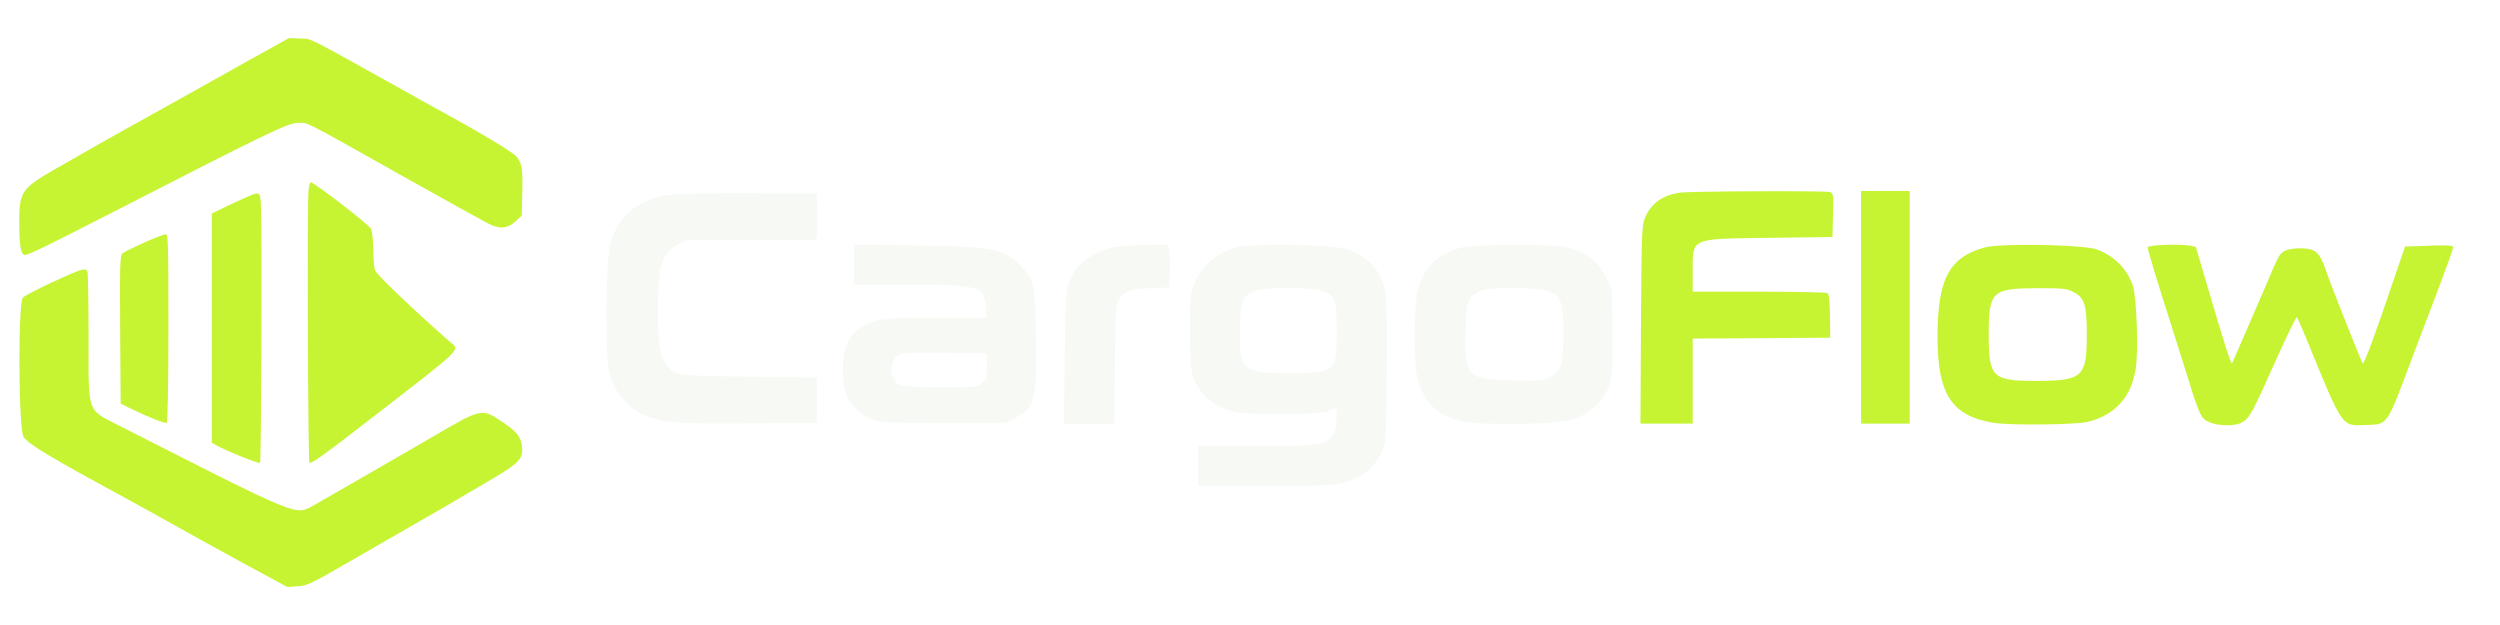
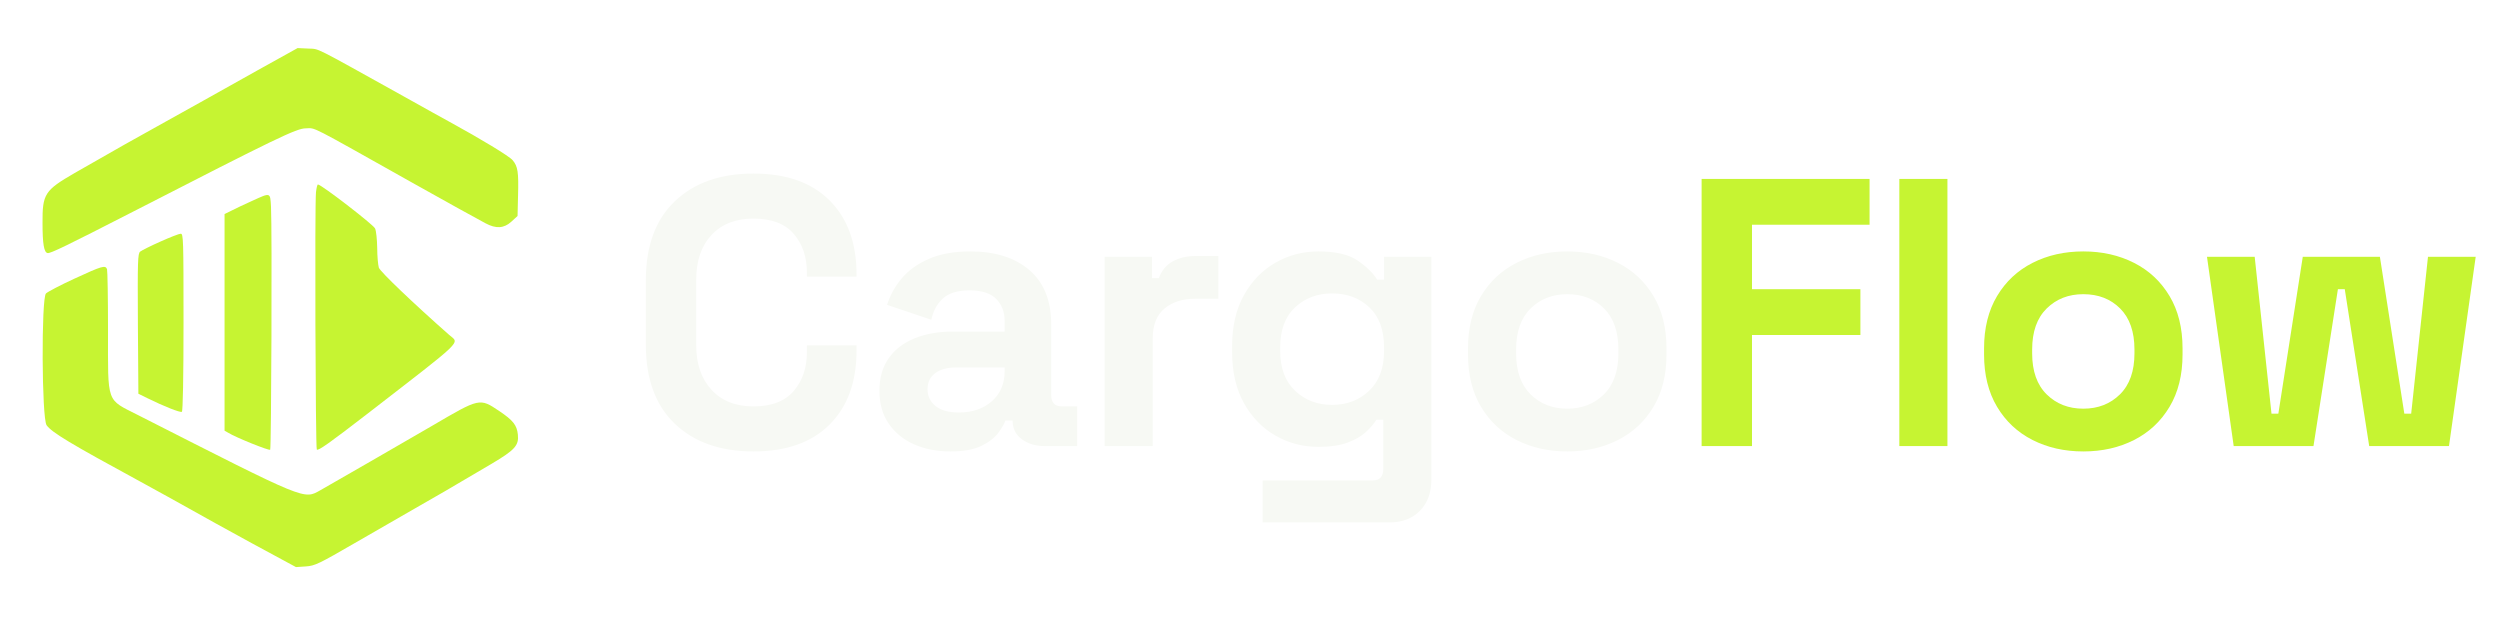
- <svg xmlns="http://www.w3.org/2000/svg" viewBox="380 170 1440 360" role="img" aria-label="CargoFlow">
-   <g transform="translate(0,724) scale(0.1,-0.1)" fill="#F7F9F4">
-     <path d="M7666 4419 c-183 -24 -300 -115 -348 -273 -30 -99 -35 -674 -6 -767 36 -114 126 -209 231 -243 98 -32 180 -37 572 -34 l390 3 0 130 0 130 -385 5 c-420 5 -433 7 -478 65 -41 52 -52 116 -52 305 0 277 20 343 121 394 l53 26 368 0 368 0 5 23 c3 12 5 72 3 132 l-3 110 -385 1 c-212 1 -416 -2 -454 -7z" />
-     <path d="M8720 4015 l0 -115 313 0 c408 0 436 -8 445 -128 l4 -62 -284 0 c-315 0 -366 -7 -443 -60 -71 -49 -100 -120 -100 -245 1 -148 45 -224 164 -279 44 -20 61 -21 411 -21 l365 0 52 27 c114 61 126 104 121 456 -4 307 -12 343 -91 423 -97 98 -158 109 -599 115 l-358 5 0 -116z m765 -583 c0 -68 -2 -76 -28 -98 -28 -24 -31 -24 -238 -24 -238 0 -259 5 -279 65 -9 26 -9 44 0 70 21 64 27 66 300 63 l245 -3 0 -73z" />
-     <path d="M10214 4115 c-100 -22 -197 -84 -230 -147 -45 -88 -47 -107 -51 -495 l-4 -373 145 0 145 0 3 343 c3 308 5 346 21 370 33 51 62 62 182 67 l110 5 3 90 c2 50 0 105 -3 123 l-6 32 -127 -1 c-70 0 -155 -7 -188 -14z" />
-     <path d="M10923 4115 c-118 -32 -202 -105 -244 -211 -22 -56 -24 -71 -24 -269 0 -231 5 -263 58 -342 38 -57 115 -107 196 -125 92 -21 495 -18 545 5 21 9 41 17 43 17 3 0 3 -31 1 -70 -3 -60 -8 -73 -32 -99 -44 -46 -85 -51 -440 -51 l-326 0 0 -115 0 -115 378 0 c411 0 459 5 554 57 56 30 98 79 131 150 21 47 22 59 25 448 4 432 -1 485 -46 568 -29 55 -97 109 -175 140 -69 28 -555 37 -644 12z m504 -254 c65 -30 73 -54 73 -234 0 -230 -8 -237 -278 -237 -265 0 -285 18 -280 257 3 158 12 181 79 215 52 27 346 26 406 -1z" />
-     <path d="M12225 4116 c-143 -37 -219 -109 -256 -243 -26 -91 -27 -423 -3 -516 35 -134 108 -206 249 -243 87 -24 546 -19 626 6 90 27 152 70 193 132 51 77 58 124 54 390 l-3 234 -33 66 c-47 97 -129 155 -247 177 -83 15 -516 13 -580 -3z m503 -256 c66 -30 77 -63 77 -245 0 -176 -10 -207 -78 -246 -40 -23 -48 -24 -207 -21 -267 4 -283 20 -278 274 3 186 10 205 79 240 53 27 346 26 407 -2z" />
+ <svg xmlns="http://www.w3.org/2000/svg" viewBox="0 0 1440 360" role="img" aria-label="CargoFlow">
+   <g transform="translate(14.00,16.44) scale(0.94545) translate(0,380) scale(0.1,-0.1)" fill="#C6F432">
+     <path d="M1420 3545 c-135 -76 -281 -157 -325 -182 -44 -25 -147 -82 -230 -128 -154 -85 -334 -186 -558 -315 -183 -106 -197 -127 -196 -305 0 -128 9 -179 31 -183 17 -3 116 45 518 251 877 450 999 509 1055 509 63 1 7 29 650 -332 224 -125 365 -204 444 -246 65 -35 113 -32 159 10 l37 34 3 123 c4 145 -1 179 -33 217 -21 25 -193 129 -385 234 -25 13 -146 81 -270 150 -574 319 -519 292 -590 296 l-65 3 -245 -136z" />
+     <path d="M1777 2803 c-8 -72 -3 -1560 5 -1568 9 -9 80 42 303 214 606 469 566 430 504 484 -220 194 -420 385 -429 410 -5 17 -10 71 -10 121 -1 50 -6 103 -13 118 -11 24 -328 268 -348 268 -4 0 -9 -21 -12 -47z" />
+     <path d="M1390 2751 c-47 -21 -104 -48 -127 -60 l-43 -21 0 -660 0 -660 23 -13 c45 -28 248 -110 255 -103 7 8 12 1346 5 1479 -5 90 -1 89 -113 38z" />
+     <path d="M829 2502 c-59 -26 -114 -54 -123 -61 -15 -12 -16 -56 -14 -440 l3 -426 55 -27 c99 -49 200 -89 210 -83 6 4 10 208 10 546 0 507 -1 539 -17 539 -10 0 -66 -22 -124 -48z" />
+     <path d="M307 2277 c-87 -40 -165 -81 -175 -91 -29 -29 -26 -762 4 -803 32 -44 143 -111 574 -345 102 -56 235 -129 295 -163 61 -35 232 -129 380 -210 l270 -146 60 4 c56 4 77 14 310 149 138 79 304 175 370 213 115 65 180 103 453 264 140 83 166 111 159 177 -6 58 -29 87 -114 144 -119 80 -118 80 -408 -90 -174 -101 -600 -347 -680 -392 -104 -58 -75 -70 -1110 456 -198 101 -185 63 -185 517 0 197 -3 364 -6 373 -10 26 -30 20 -197 -57z" />
  </g>
-   <g transform="translate(0,724) scale(0.1,-0.1)" fill="#C6F432">
-     <path d="M5220 5185 c-135 -76 -281 -157 -325 -182 -44 -25 -147 -82 -230 -128 -154 -85 -334 -186 -558 -315 -183 -106 -197 -127 -196 -305 0 -128 9 -179 31 -183 17 -3 116 45 518 251 877 450 999 509 1055 509 63 1 7 29 650 -332 224 -125 365 -204 444 -246 65 -35 113 -32 159 10 l37 34 3 123 c4 145 -1 179 -33 217 -21 25 -193 129 -385 234 -25 13 -146 81 -270 150 -574 319 -519 292 -590 296 l-65 3 -245 -136z" />
-     <path d="M5577 4443 c-8 -72 -3 -1560 5 -1568 9 -9 80 42 303 214 606 469 566 430 504 484 -220 194 -420 385 -429 410 -5 17 -10 71 -10 121 -1 50 -6 103 -13 118 -11 24 -328 268 -348 268 -4 0 -9 -21 -12 -47z" />
-     <path d="M13475 4430 c-102 -15 -168 -64 -202 -150 -16 -41 -18 -99 -21 -612 l-3 -568 150 0 151 0 0 245 0 245 396 2 396 3 -1 125 c-2 84 -6 127 -14 132 -7 4 -184 8 -394 8 l-383 0 0 110 c0 203 -20 194 440 200 l365 5 3 126 c3 124 2 127 -20 133 -32 8 -803 5 -863 -4z" />
-     <path d="M14520 3770 l0 -670 140 0 140 0 0 670 0 670 -140 0 -140 0 0 -670z" />
-     <path d="M5190 4391 c-47 -21 -104 -48 -127 -60 l-43 -21 0 -660 0 -660 23 -13 c45 -28 248 -110 255 -103 7 8 12 1346 5 1479 -5 90 -1 89 -113 38z" />
-     <path d="M4629 4142 c-59 -26 -114 -54 -123 -61 -15 -12 -16 -56 -14 -440 l3 -426 55 -27 c99 -49 200 -89 210 -83 6 4 10 208 10 546 0 507 -1 539 -17 539 -10 0 -66 -22 -124 -48z" />
-     <path d="M15230 4114 c-204 -56 -270 -183 -270 -519 1 -326 82 -450 320 -490 96 -16 474 -12 545 5 159 40 251 142 277 307 16 103 5 415 -17 478 -33 96 -103 167 -203 207 -75 29 -556 39 -652 12z m511 -255 c66 -33 79 -74 79 -249 0 -240 -25 -263 -284 -264 -260 -1 -281 19 -281 264 0 254 17 269 283 270 145 0 167 -2 203 -21z" />
-     <path d="M16170 4115 c0 -12 79 -271 118 -390 11 -33 50 -157 87 -275 95 -308 100 -319 149 -341 50 -23 146 -25 186 -4 46 24 61 51 190 340 68 152 126 272 130 268 4 -4 26 -55 50 -113 219 -534 205 -514 350 -508 125 5 115 -9 259 373 50 132 124 329 166 438 41 109 75 204 75 212 0 11 -19 13 -102 11 -57 -2 -119 -4 -139 -5 l-36 -1 -57 -167 c-114 -338 -179 -514 -187 -506 -8 9 -190 468 -209 528 -22 68 -47 111 -75 123 -36 17 -130 15 -164 -3 -31 -16 -35 -22 -114 -210 -31 -71 -85 -196 -120 -277 -36 -81 -67 -153 -70 -160 -5 -14 -51 131 -147 459 l-62 211 -34 7 c-61 11 -244 4 -244 -10z" />
-     <path d="M4107 3917 c-87 -40 -165 -81 -175 -91 -29 -29 -26 -762 4 -803 32 -44 143 -111 574 -345 102 -56 235 -129 295 -163 61 -35 232 -129 380 -210 l270 -146 60 4 c56 4 77 14 310 149 138 79 304 175 370 213 115 65 180 103 453 264 140 83 166 111 159 177 -6 58 -29 87 -114 144 -119 80 -118 80 -408 -90 -174 -101 -600 -347 -680 -392 -104 -58 -75 -70 -1110 456 -198 101 -185 63 -185 517 0 197 -3 364 -6 373 -10 26 -30 20 -197 -57z" />
-   </g>
+   <path fill="#F7F9F4" d="M434 260.03Q405.42 260.03 388.71 244.09Q372 228.15 372 198.47V161.53Q372 131.85 388.71 115.91Q405.42 99.97 434 99.97Q462.36 99.97 477.86 115.47Q493.36 130.97 493.36 158.01V159.33H464.78V157.13Q464.78 143.5 457.2 134.71Q449.61 125.91 434 125.91Q418.61 125.91 409.82 135.37Q401.02 144.82 401.02 161.09V198.91Q401.02 214.96 409.82 224.52Q418.61 234.09 434 234.09Q449.61 234.09 457.2 225.18Q464.78 216.28 464.78 202.87V198.91H493.36V201.99Q493.36 229.03 477.86 244.53Q462.36 260.03 434 260.03ZM547.45 260.03Q535.79 260.03 526.56 255.96Q517.33 251.89 511.94 244.09Q506.55 236.28 506.55 225.07Q506.55 213.86 511.94 206.27Q517.33 198.69 526.89 194.84Q536.45 190.99 548.77 190.99H578.67V184.84Q578.67 177.14 573.83 172.2Q568.99 167.25 558.44 167.25Q548.11 167.25 543.05 171.98Q537.99 176.7 536.45 184.18L510.95 175.6Q513.59 167.25 519.41 160.32Q525.24 153.4 535.02 149.11Q544.81 144.82 558.88 144.82Q580.43 144.82 592.96 155.6Q605.49 166.37 605.49 186.82V227.49Q605.49 234.09 611.65 234.09H620.44V256.95H601.97Q593.84 256.95 588.56 252.99Q583.28 249.04 583.28 242.44V242.22H579.11Q578.23 244.86 575.15 249.15Q572.07 253.43 565.48 256.73Q558.88 260.03 547.45 260.03ZM552.28 237.6Q563.94 237.6 571.3 231.12Q578.67 224.63 578.67 213.86V211.66H550.74Q543.05 211.66 538.65 214.96Q534.26 218.26 534.26 224.19Q534.26 230.13 538.87 233.87Q543.49 237.6 552.28 237.6ZM636.27 256.95V147.9H663.53V160.21H667.49Q669.91 153.62 675.51 150.54Q681.12 147.46 688.6 147.46H701.79V172.09H688.16Q677.6 172.09 670.79 177.69Q663.97 183.3 663.97 194.95V256.95ZM709.7 202.87V199.35Q709.7 182.2 716.52 170Q723.33 157.79 734.66 151.31Q745.98 144.82 759.39 144.82Q774.34 144.82 782.04 150.1Q789.73 155.38 793.25 161.09H797.21V147.9H824.47V276.3Q824.47 287.51 817.87 294.22Q811.28 300.92 800.28 300.92H727.29V276.74H790.61Q796.77 276.74 796.77 270.14V241.78H792.81Q790.61 245.3 786.65 248.93Q782.7 252.55 776.1 254.97Q769.5 257.39 759.39 257.39Q745.98 257.39 734.66 250.9Q723.33 244.42 716.52 232.22Q709.7 220.01 709.7 202.87ZM767.3 233.21Q780.06 233.21 788.63 225.07Q797.21 216.94 797.21 202.21V200.01Q797.21 185.06 788.74 177.03Q780.28 169.01 767.3 169.01Q754.55 169.01 745.98 177.03Q737.4 185.06 737.4 200.01V202.21Q737.4 216.94 745.98 225.07Q754.55 233.21 767.3 233.21ZM902.74 260.03Q886.47 260.03 873.5 253.43Q860.52 246.84 853.05 234.3Q845.57 221.77 845.57 204.18V200.67Q845.57 183.08 853.05 170.55Q860.52 158.01 873.5 151.42Q886.47 144.82 902.74 144.82Q919.01 144.82 931.98 151.42Q944.95 158.01 952.43 170.55Q959.9 183.08 959.9 200.67V204.18Q959.9 221.77 952.43 234.3Q944.95 246.84 931.98 253.43Q919.01 260.03 902.74 260.03ZM902.74 235.4Q915.49 235.4 923.84 227.16Q932.2 218.91 932.2 203.52V201.33Q932.2 185.94 923.95 177.69Q915.71 169.45 902.74 169.45Q889.99 169.45 881.63 177.69Q873.28 185.94 873.28 201.33V203.52Q873.28 218.91 881.63 227.16Q889.99 235.4 902.74 235.4Z" />
+   <path fill="#C6F432" d="M980.13 256.95V103.05H1076.87V129.43H1009.15V166.59H1071.59V192.97H1009.15V256.95ZM1094.01 256.95V103.05H1121.72V256.95ZM1199.99 260.03Q1183.72 260.03 1170.74 253.43Q1157.77 246.84 1150.3 234.3Q1142.82 221.77 1142.82 204.18V200.67Q1142.82 183.08 1150.3 170.55Q1157.77 158.01 1170.74 151.42Q1183.72 144.82 1199.99 144.82Q1216.26 144.82 1229.23 151.42Q1242.2 158.01 1249.67 170.55Q1257.15 183.08 1257.15 200.67V204.18Q1257.15 221.77 1249.67 234.3Q1242.2 246.84 1229.23 253.43Q1216.26 260.03 1199.99 260.03ZM1199.99 235.4Q1212.74 235.4 1221.09 227.16Q1229.45 218.91 1229.45 203.52V201.33Q1229.45 185.94 1221.2 177.69Q1212.96 169.45 1199.99 169.45Q1187.23 169.45 1178.88 177.69Q1170.52 185.94 1170.52 201.33V203.52Q1170.52 218.91 1178.88 227.16Q1187.23 235.4 1199.99 235.4ZM1286.61 256.95 1271.22 147.9H1298.7L1308.38 238.26H1312.33L1326.4 147.9H1370.82L1384.89 238.26H1388.84L1398.52 147.9H1426L1410.61 256.95H1364.66L1350.59 166.59H1346.63L1332.56 256.95Z" />
</svg>
